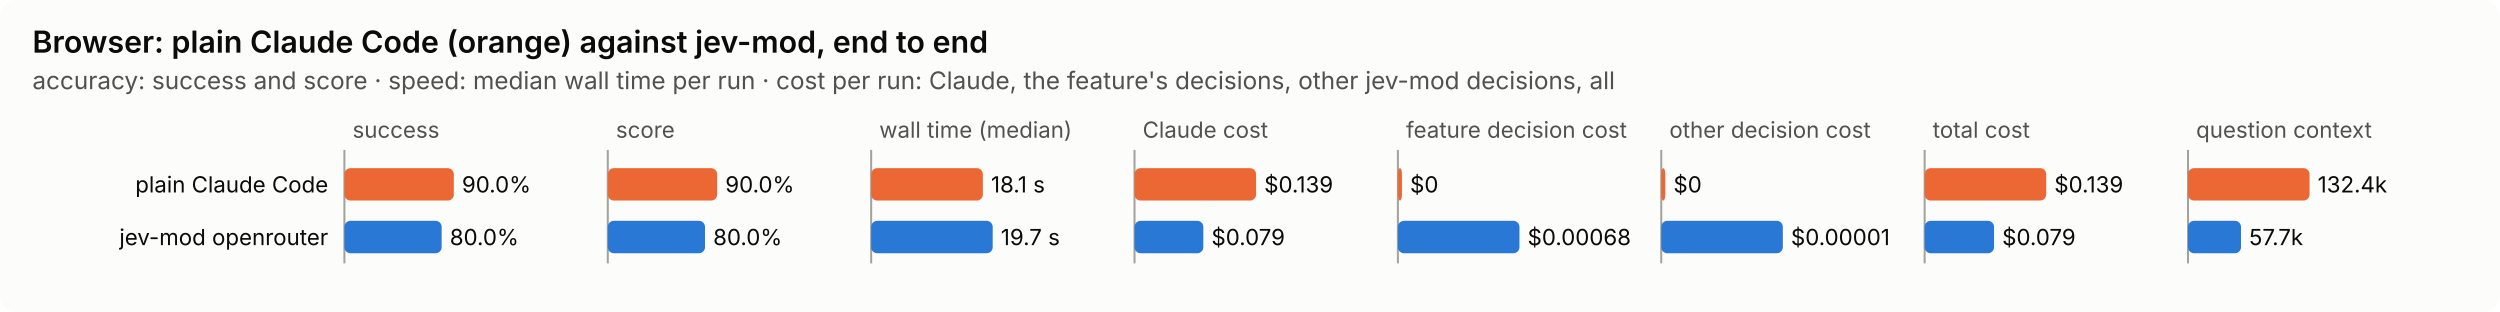
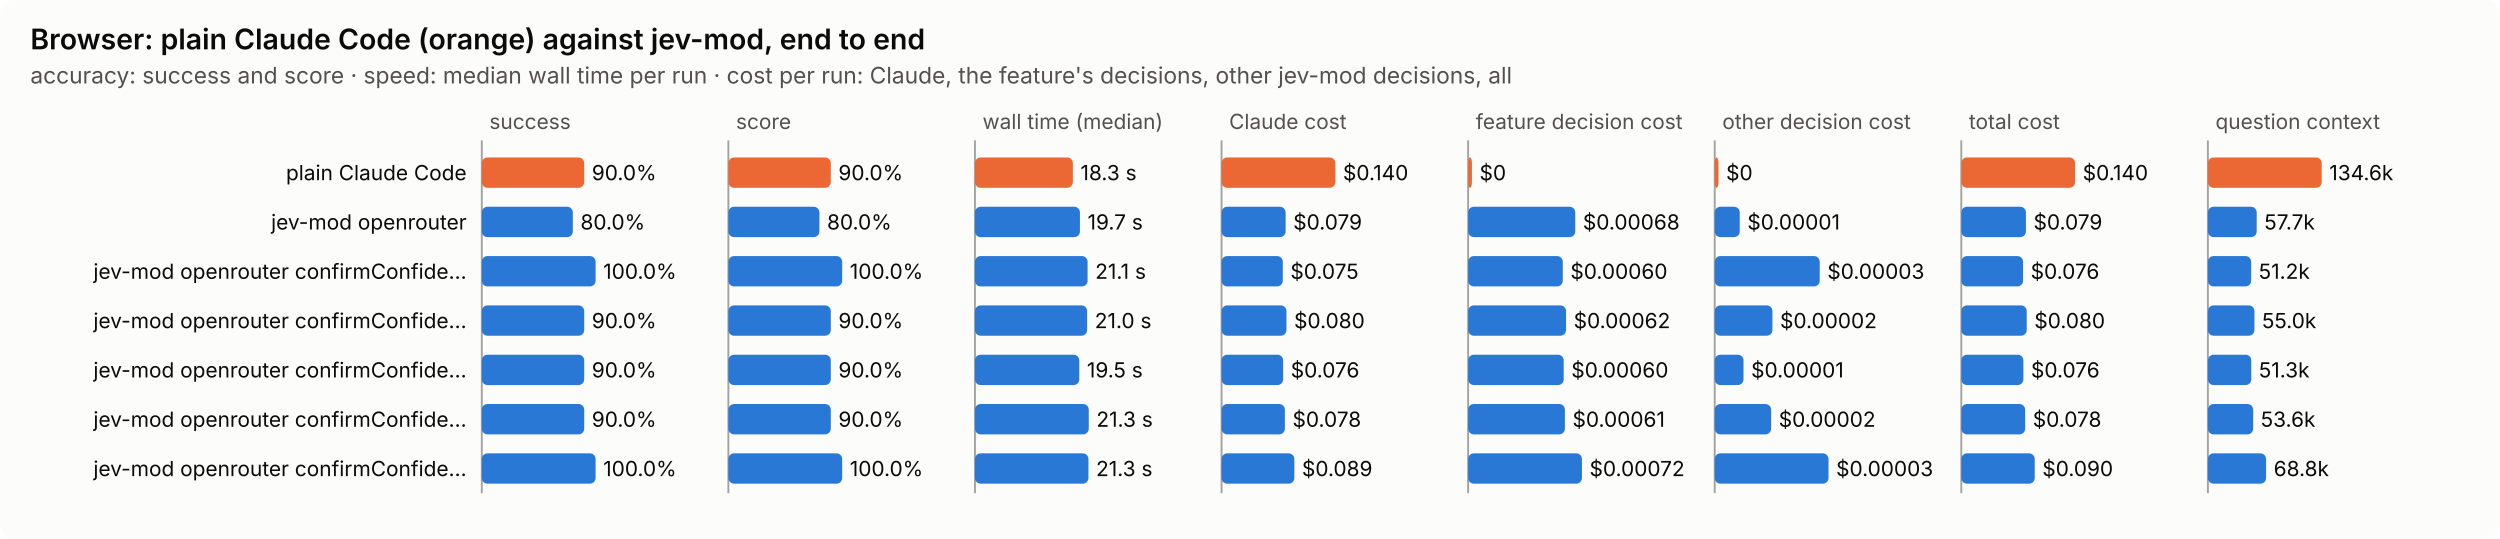
- <svg xmlns="http://www.w3.org/2000/svg" viewBox="0 0 1234 154" width="1234" height="154" role="img" aria-label="Browser: plain Claude Code (orange) against jev-mod, end to end">
+ <svg xmlns="http://www.w3.org/2000/svg" viewBox="0 0 1318 284" width="1318" height="284" role="img" aria-label="Browser: plain Claude Code (orange) against jev-mod, end to end">
  <style>
text{font-family:system-ui,-apple-system,"Segoe UI",sans-serif}
.t{font-size:15px;font-weight:600}.st{font-size:12px}.ax{font-size:11px}.lab{font-size:11px}
.g,.a,.guide{stroke-width:1}.guide{stroke-dasharray:4 4}.fake{font-size:13px;font-weight:700}
.bg{fill:#fcfcfb}.dot{stroke:#fcfcfb}text{fill:#0b0b0b}.st,.ax{fill:#52514e}.g{stroke:#e4e3df}.a,.guide{stroke:#a3a29c}.l1{stroke:#2a78d6}.d1{fill:#2a78d6}.l2{stroke:#eb6834}.d2{fill:#eb6834}.fake{fill:#c43534}
@media (prefers-color-scheme: dark){.bg{fill:#1a1a19}.dot{stroke:#1a1a19}text{fill:#f0efec}.st,.ax{fill:#c3c2b7}.g{stroke:#353532}.a,.guide{stroke:#6b6a64}.l1{stroke:#3987e5}.d1{fill:#3987e5}.l2{stroke:#d95926}.d2{fill:#d95926}.fake{fill:#e66767}}
</style>
-   <rect width="1234" height="154" rx="8" class="bg" />
+   <rect width="1318" height="284" rx="8" class="bg" />
  <text class="t" x="16" y="26">Browser: plain Claude Code (orange) against jev-mod, end to end</text>
  <text class="st" x="16" y="44">accuracy: success and score · speed: median wall time per run · cost per run: Claude, the feature's decisions, other jev-mod decisions, all</text>
-   <text class="lab" x="162" y="95" text-anchor="end">plain Claude Code</text>
-   <text class="lab" x="162" y="121" text-anchor="end">jev-mod openrouter</text>
-   <text class="ax" x="174" y="68">success</text>
-   <line class="a" x1="170" x2="170" y1="74" y2="130" />
-   <rect x="170" y="83" width="54" height="16" rx="3" class="d2" />
-   <text class="lab" x="228" y="95">90.0%</text>
-   <rect x="170" y="109" width="48" height="16" rx="3" class="d1" />
-   <text class="lab" x="222" y="121">80.0%</text>
-   <text class="ax" x="304" y="68">score</text>
-   <line class="a" x1="300" x2="300" y1="74" y2="130" />
-   <rect x="300" y="83" width="54" height="16" rx="3" class="d2" />
-   <text class="lab" x="358" y="95">90.0%</text>
-   <rect x="300" y="109" width="48" height="16" rx="3" class="d1" />
-   <text class="lab" x="352" y="121">80.0%</text>
-   <text class="ax" x="434" y="68">wall time (median)</text>
-   <line class="a" x1="430" x2="430" y1="74" y2="130" />
-   <rect x="430" y="83" width="55.14" height="16" rx="3" class="d2" />
-   <text class="lab" x="489.14" y="95">18.1 s</text>
-   <rect x="430" y="109" width="60" height="16" rx="3" class="d1" />
-   <text class="lab" x="494" y="121">19.7 s</text>
-   <text class="ax" x="564" y="68">Claude cost</text>
-   <line class="a" x1="560" x2="560" y1="74" y2="130" />
-   <rect x="560" y="83" width="60" height="16" rx="3" class="d2" />
-   <text class="lab" x="624" y="95">$0.139</text>
-   <rect x="560" y="109" width="33.96" height="16" rx="3" class="d1" />
-   <text class="lab" x="597.96" y="121">$0.079</text>
-   <text class="ax" x="694" y="68">feature decision cost</text>
-   <line class="a" x1="690" x2="690" y1="74" y2="130" />
-   <rect x="690" y="83" width="2" height="16" rx="3" class="d2" />
-   <text class="lab" x="696" y="95">$0</text>
-   <rect x="690" y="109" width="60" height="16" rx="3" class="d1" />
-   <text class="lab" x="754" y="121">$0.00068</text>
-   <text class="ax" x="824" y="68">other decision cost</text>
-   <line class="a" x1="820" x2="820" y1="74" y2="130" />
-   <rect x="820" y="83" width="2" height="16" rx="3" class="d2" />
-   <text class="lab" x="826" y="95">$0</text>
-   <rect x="820" y="109" width="60" height="16" rx="3" class="d1" />
-   <text class="lab" x="884" y="121">$0.00001</text>
-   <text class="ax" x="954" y="68">total cost</text>
-   <line class="a" x1="950" x2="950" y1="74" y2="130" />
-   <rect x="950" y="83" width="60" height="16" rx="3" class="d2" />
-   <text class="lab" x="1014" y="95">$0.139</text>
-   <rect x="950" y="109" width="34.26" height="16" rx="3" class="d1" />
-   <text class="lab" x="988.26" y="121">$0.079</text>
-   <text class="ax" x="1084" y="68">question context</text>
-   <line class="a" x1="1080" x2="1080" y1="74" y2="130" />
-   <rect x="1080" y="83" width="60" height="16" rx="3" class="d2" />
-   <text class="lab" x="1144" y="95">132.4k</text>
-   <rect x="1080" y="109" width="26.17" height="16" rx="3" class="d1" />
-   <text class="lab" x="1110.17" y="121">57.7k</text>
+   <text class="lab" x="246" y="95" text-anchor="end">plain Claude Code</text>
+   <text class="lab" x="246" y="121" text-anchor="end">jev-mod openrouter</text>
+   <text class="lab" x="246" y="147" text-anchor="end">jev-mod openrouter confirmConfide…</text>
+   <text class="lab" x="246" y="173" text-anchor="end">jev-mod openrouter confirmConfide…</text>
+   <text class="lab" x="246" y="199" text-anchor="end">jev-mod openrouter confirmConfide…</text>
+   <text class="lab" x="246" y="225" text-anchor="end">jev-mod openrouter confirmConfide…</text>
+   <text class="lab" x="246" y="251" text-anchor="end">jev-mod openrouter confirmConfide…</text>
+   <text class="ax" x="258" y="68">success</text>
+   <line class="a" x1="254" x2="254" y1="74" y2="260" />
+   <rect x="254" y="83" width="54" height="16" rx="3" class="d2" />
+   <text class="lab" x="312" y="95">90.0%</text>
+   <rect x="254" y="109" width="48" height="16" rx="3" class="d1" />
+   <text class="lab" x="306" y="121">80.0%</text>
+   <rect x="254" y="135" width="60" height="16" rx="3" class="d1" />
+   <text class="lab" x="318" y="147">100.0%</text>
+   <rect x="254" y="161" width="54" height="16" rx="3" class="d1" />
+   <text class="lab" x="312" y="173">90.0%</text>
+   <rect x="254" y="187" width="54" height="16" rx="3" class="d1" />
+   <text class="lab" x="312" y="199">90.0%</text>
+   <rect x="254" y="213" width="54" height="16" rx="3" class="d1" />
+   <text class="lab" x="312" y="225">90.0%</text>
+   <rect x="254" y="239" width="60" height="16" rx="3" class="d1" />
+   <text class="lab" x="318" y="251">100.0%</text>
+   <text class="ax" x="388" y="68">score</text>
+   <line class="a" x1="384" x2="384" y1="74" y2="260" />
+   <rect x="384" y="83" width="54" height="16" rx="3" class="d2" />
+   <text class="lab" x="442" y="95">90.0%</text>
+   <rect x="384" y="109" width="48" height="16" rx="3" class="d1" />
+   <text class="lab" x="436" y="121">80.0%</text>
+   <rect x="384" y="135" width="60" height="16" rx="3" class="d1" />
+   <text class="lab" x="448" y="147">100.0%</text>
+   <rect x="384" y="161" width="54" height="16" rx="3" class="d1" />
+   <text class="lab" x="442" y="173">90.0%</text>
+   <rect x="384" y="187" width="54" height="16" rx="3" class="d1" />
+   <text class="lab" x="442" y="199">90.0%</text>
+   <rect x="384" y="213" width="54" height="16" rx="3" class="d1" />
+   <text class="lab" x="442" y="225">90.0%</text>
+   <rect x="384" y="239" width="60" height="16" rx="3" class="d1" />
+   <text class="lab" x="448" y="251">100.0%</text>
+   <text class="ax" x="518" y="68">wall time (median)</text>
+   <line class="a" x1="514" x2="514" y1="74" y2="260" />
+   <rect x="514" y="83" width="51.61" height="16" rx="3" class="d2" />
+   <text class="lab" x="569.61" y="95">18.3 s</text>
+   <rect x="514" y="109" width="55.34" height="16" rx="3" class="d1" />
+   <text class="lab" x="573.34" y="121">19.7 s</text>
+   <rect x="514" y="135" width="59.38" height="16" rx="3" class="d1" />
+   <text class="lab" x="577.38" y="147">21.1 s</text>
+   <rect x="514" y="161" width="59.14" height="16" rx="3" class="d1" />
+   <text class="lab" x="577.14" y="173">21.0 s</text>
+   <rect x="514" y="187" width="55" height="16" rx="3" class="d1" />
+   <text class="lab" x="573" y="199">19.5 s</text>
+   <rect x="514" y="213" width="60" height="16" rx="3" class="d1" />
+   <text class="lab" x="578" y="225">21.3 s</text>
+   <rect x="514" y="239" width="59.83" height="16" rx="3" class="d1" />
+   <text class="lab" x="577.83" y="251">21.3 s</text>
+   <text class="ax" x="648" y="68">Claude cost</text>
+   <line class="a" x1="644" x2="644" y1="74" y2="260" />
+   <rect x="644" y="83" width="60" height="16" rx="3" class="d2" />
+   <text class="lab" x="708" y="95">$0.140</text>
+   <rect x="644" y="109" width="33.78" height="16" rx="3" class="d1" />
+   <text class="lab" x="681.78" y="121">$0.079</text>
+   <rect x="644" y="135" width="32.29" height="16" rx="3" class="d1" />
+   <text class="lab" x="680.29" y="147">$0.075</text>
+   <rect x="644" y="161" width="34.22" height="16" rx="3" class="d1" />
+   <text class="lab" x="682.22" y="173">$0.080</text>
+   <rect x="644" y="187" width="32.47" height="16" rx="3" class="d1" />
+   <text class="lab" x="680.47" y="199">$0.076</text>
+   <rect x="644" y="213" width="33.4" height="16" rx="3" class="d1" />
+   <text class="lab" x="681.4" y="225">$0.078</text>
+   <rect x="644" y="239" width="38.38" height="16" rx="3" class="d1" />
+   <text class="lab" x="686.38" y="251">$0.089</text>
+   <text class="ax" x="778" y="68">feature decision cost</text>
+   <line class="a" x1="774" x2="774" y1="74" y2="260" />
+   <rect x="774" y="83" width="2" height="16" rx="3" class="d2" />
+   <text class="lab" x="780" y="95">$0</text>
+   <rect x="774" y="109" width="56.48" height="16" rx="3" class="d1" />
+   <text class="lab" x="834.48" y="121">$0.00068</text>
+   <rect x="774" y="135" width="49.9" height="16" rx="3" class="d1" />
+   <text class="lab" x="827.9" y="147">$0.00060</text>
+   <rect x="774" y="161" width="51.62" height="16" rx="3" class="d1" />
+   <text class="lab" x="829.62" y="173">$0.00062</text>
+   <rect x="774" y="187" width="50.39" height="16" rx="3" class="d1" />
+   <text class="lab" x="828.39" y="199">$0.00060</text>
+   <rect x="774" y="213" width="51.02" height="16" rx="3" class="d1" />
+   <text class="lab" x="829.02" y="225">$0.00061</text>
+   <rect x="774" y="239" width="60" height="16" rx="3" class="d1" />
+   <text class="lab" x="838" y="251">$0.00072</text>
+   <text class="ax" x="908" y="68">other decision cost</text>
+   <line class="a" x1="904" x2="904" y1="74" y2="260" />
+   <rect x="904" y="83" width="2" height="16" rx="3" class="d2" />
+   <text class="lab" x="910" y="95">$0</text>
+   <rect x="904" y="109" width="13.2" height="16" rx="3" class="d1" />
+   <text class="lab" x="921.2" y="121">$0.00001</text>
+   <rect x="904" y="135" width="55.36" height="16" rx="3" class="d1" />
+   <text class="lab" x="963.36" y="147">$0.00003</text>
+   <rect x="904" y="161" width="30.42" height="16" rx="3" class="d1" />
+   <text class="lab" x="938.42" y="173">$0.00002</text>
+   <rect x="904" y="187" width="15.19" height="16" rx="3" class="d1" />
+   <text class="lab" x="923.19" y="199">$0.00001</text>
+   <rect x="904" y="213" width="29.74" height="16" rx="3" class="d1" />
+   <text class="lab" x="937.74" y="225">$0.00002</text>
+   <rect x="904" y="239" width="60" height="16" rx="3" class="d1" />
+   <text class="lab" x="968" y="251">$0.00003</text>
+   <text class="ax" x="1038" y="68">total cost</text>
+   <line class="a" x1="1034" x2="1034" y1="74" y2="260" />
+   <rect x="1034" y="83" width="60" height="16" rx="3" class="d2" />
+   <text class="lab" x="1098" y="95">$0.140</text>
+   <rect x="1034" y="109" width="34.07" height="16" rx="3" class="d1" />
+   <text class="lab" x="1072.07" y="121">$0.079</text>
+   <rect x="1034" y="135" width="32.56" height="16" rx="3" class="d1" />
+   <text class="lab" x="1070.56" y="147">$0.076</text>
+   <rect x="1034" y="161" width="34.49" height="16" rx="3" class="d1" />
+   <text class="lab" x="1072.49" y="173">$0.080</text>
+   <rect x="1034" y="187" width="32.73" height="16" rx="3" class="d1" />
+   <text class="lab" x="1070.73" y="199">$0.076</text>
+   <rect x="1034" y="213" width="33.67" height="16" rx="3" class="d1" />
+   <text class="lab" x="1071.67" y="225">$0.078</text>
+   <rect x="1034" y="239" width="38.71" height="16" rx="3" class="d1" />
+   <text class="lab" x="1076.71" y="251">$0.090</text>
+   <text class="ax" x="1168" y="68">question context</text>
+   <line class="a" x1="1164" x2="1164" y1="74" y2="260" />
+   <rect x="1164" y="83" width="60" height="16" rx="3" class="d2" />
+   <text class="lab" x="1228" y="95">134.6k</text>
+   <rect x="1164" y="109" width="25.74" height="16" rx="3" class="d1" />
+   <text class="lab" x="1193.74" y="121">57.7k</text>
+   <rect x="1164" y="135" width="22.82" height="16" rx="3" class="d1" />
+   <text class="lab" x="1190.82" y="147">51.2k</text>
+   <rect x="1164" y="161" width="24.54" height="16" rx="3" class="d1" />
+   <text class="lab" x="1192.54" y="173">55.0k</text>
+   <rect x="1164" y="187" width="22.88" height="16" rx="3" class="d1" />
+   <text class="lab" x="1190.88" y="199">51.3k</text>
+   <rect x="1164" y="213" width="23.88" height="16" rx="3" class="d1" />
+   <text class="lab" x="1191.88" y="225">53.6k</text>
+   <rect x="1164" y="239" width="30.68" height="16" rx="3" class="d1" />
+   <text class="lab" x="1198.68" y="251">68.8k</text>
</svg>
